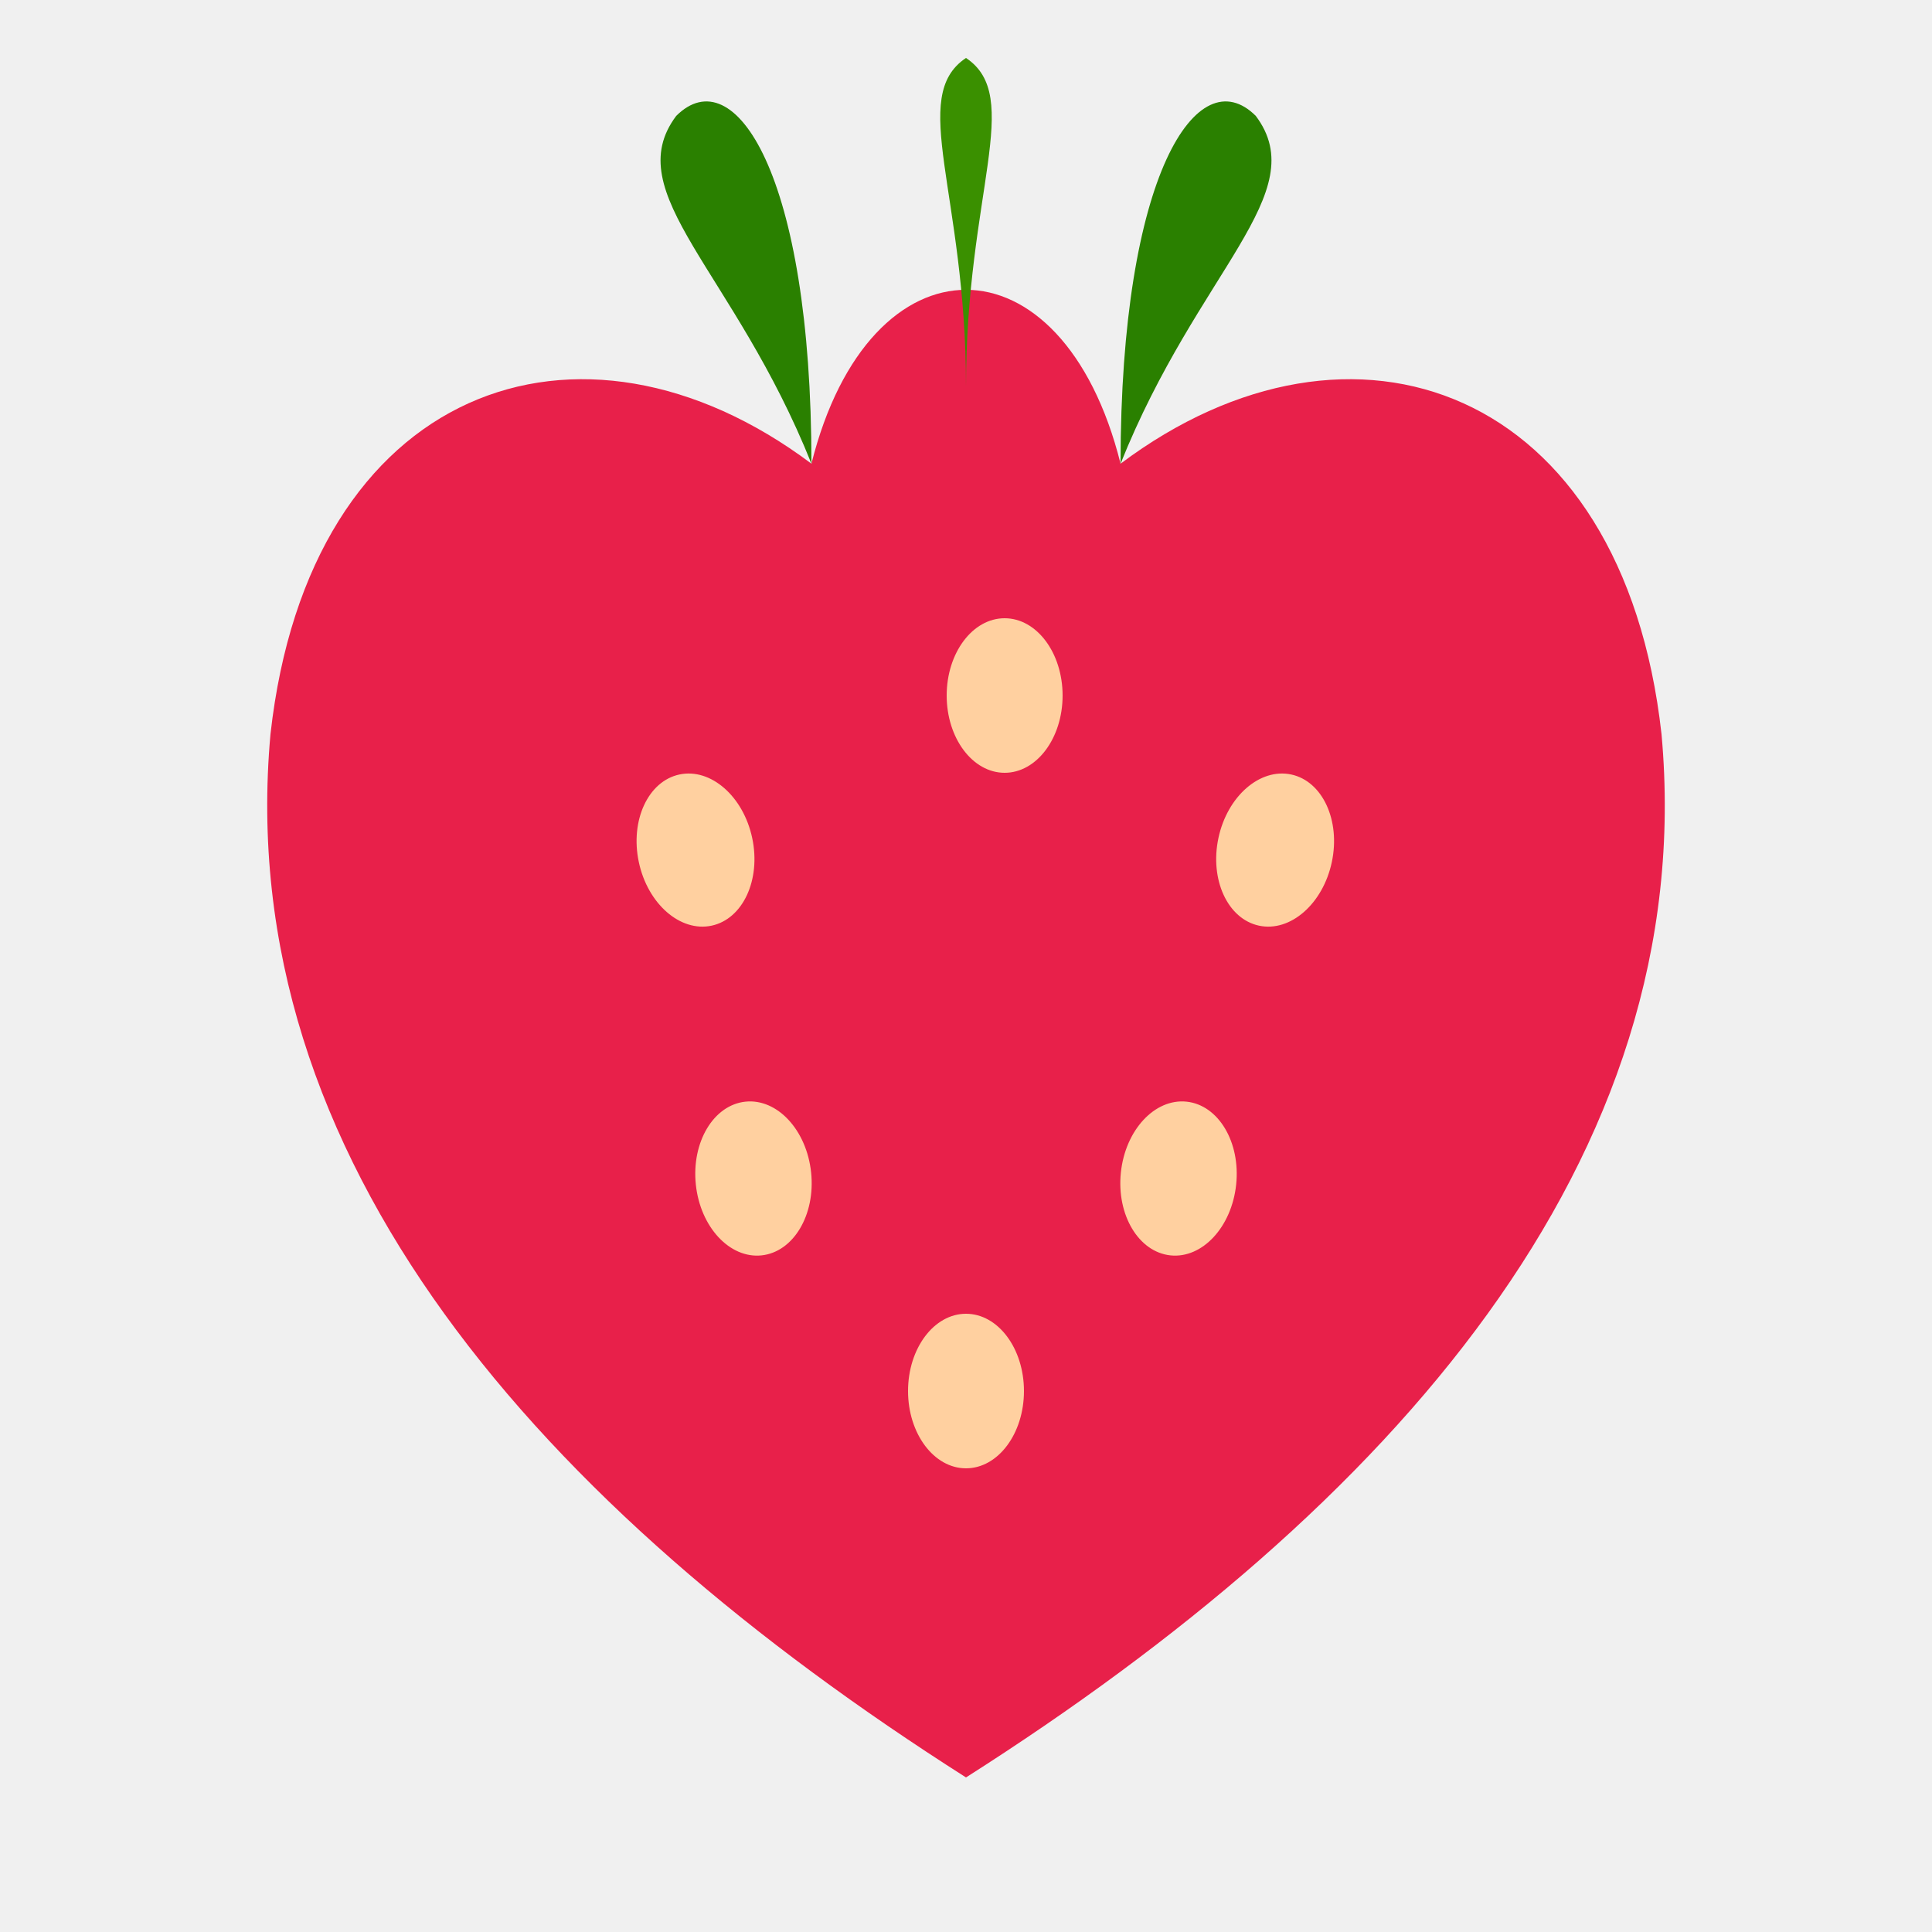
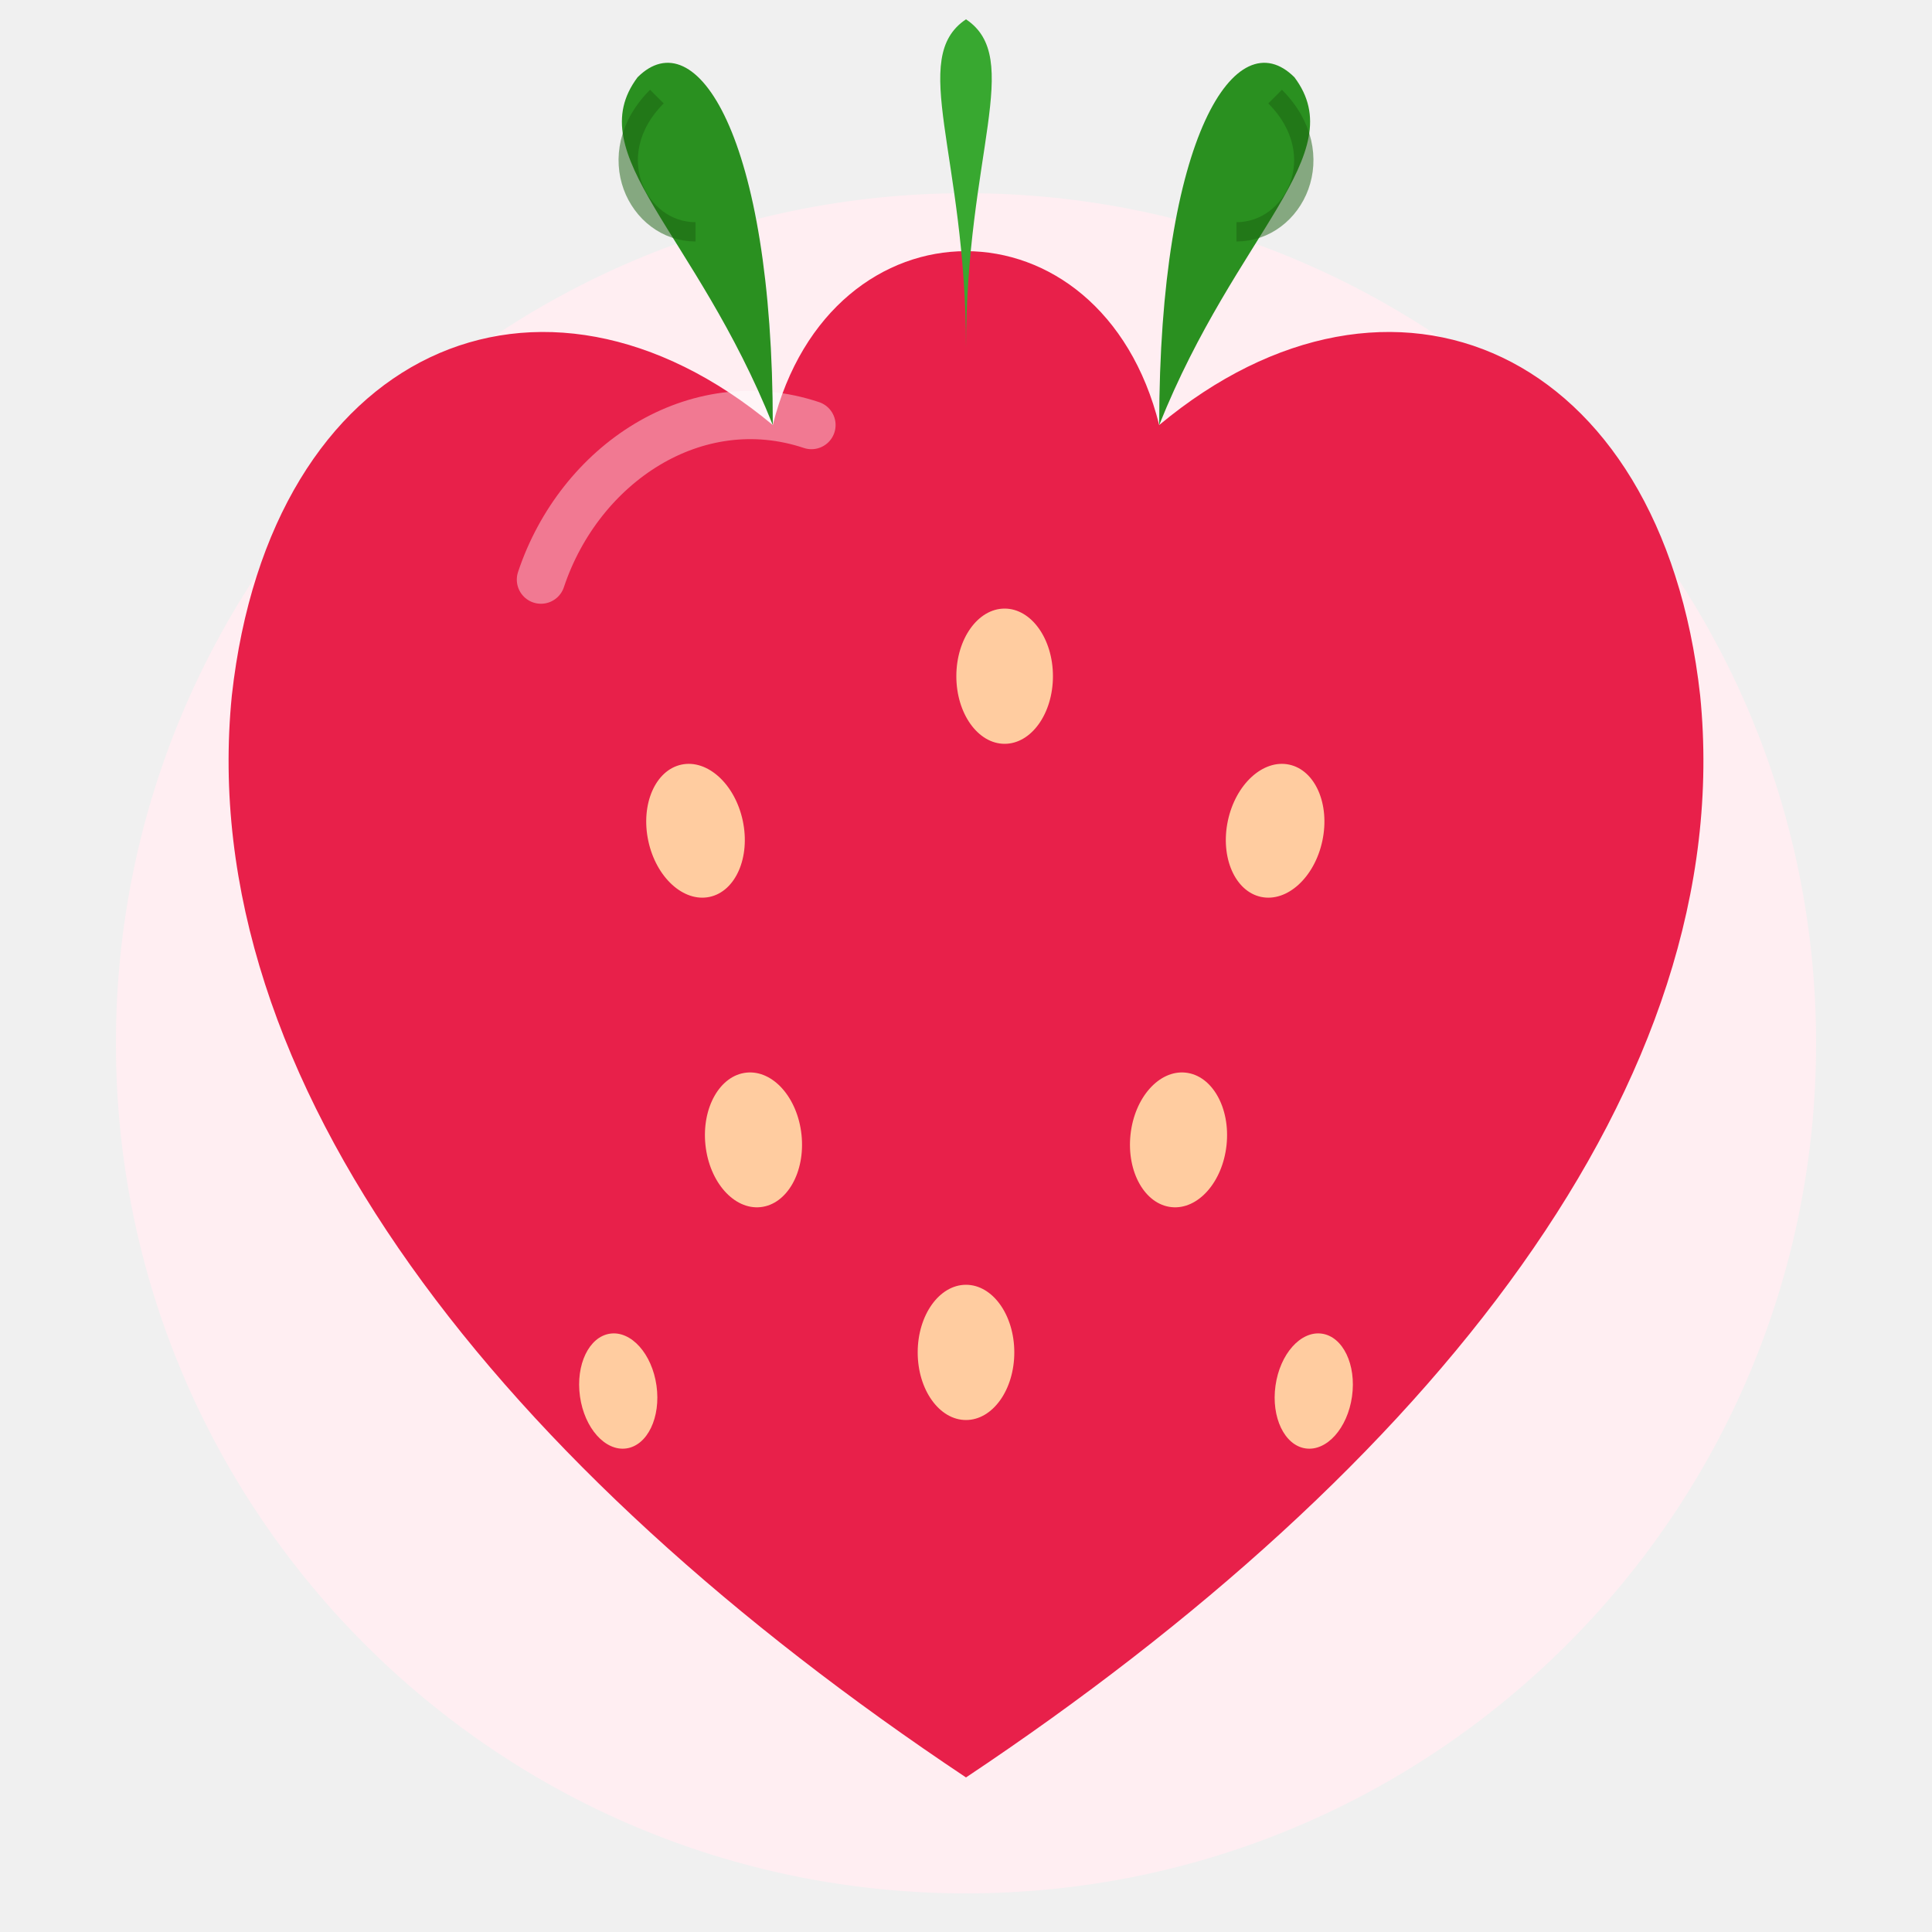
<svg xmlns="http://www.w3.org/2000/svg" viewBox="0 0 100 100">
-   <path d="M50 92 C28 78 12 60 14 38 C16 20 30 15 42 24 C45 12 55 12 58 24 C70 15 84 20 86 38 C88 60 72 78 50 92Z" fill="#E8204A" />
-   <ellipse cx="36" cy="44" rx="3" ry="4" fill="#FFD0A0" transform="rotate(-12 36 44)" />
-   <ellipse cx="52" cy="36" rx="3" ry="4" fill="#FFD0A0" />
-   <ellipse cx="66" cy="44" rx="3" ry="4" fill="#FFD0A0" transform="rotate(12 66 44)" />
-   <ellipse cx="39" cy="61" rx="3" ry="4" fill="#FFD0A0" transform="rotate(-6 39 61)" />
-   <ellipse cx="61" cy="61" rx="3" ry="4" fill="#FFD0A0" transform="rotate(6 61 61)" />
-   <ellipse cx="50" cy="72" rx="3" ry="4" fill="#FFD0A0" />
-   <path d="M42 24 C38 14 32 10 35 6 C38 3 42 9 42 24Z" fill="#2A8000" />
-   <path d="M50 20 C50 10 47 5 50 3 C53 5 50 10 50 20Z" fill="#3A9000" />
-   <path d="M58 24 C62 14 68 10 65 6 C62 3 58 9 58 24Z" fill="#2A8000" />
+   <circle cx="50" cy="54" r="44" fill="#FFEEF2" />
+   <path d="M50 92 C26 76 10 56 12 36 C14 18 28 12 40 22            C43 10 57 10 60 22 C72 12 86 18 88 36            C90 56 74 76 50 92Z" fill="#E8204A" />
+   <path d="M28 30 C30 24 36 20 42 22" stroke="white" stroke-width="2.5" fill="none" opacity="0.4" stroke-linecap="round" />
+   <ellipse cx="36" cy="43" rx="2.5" ry="3.5" fill="#FFCCA0" transform="rotate(-12 36 43)" />
+   <ellipse cx="52" cy="35" rx="2.5" ry="3.5" fill="#FFCCA0" />
+   <ellipse cx="66" cy="43" rx="2.5" ry="3.5" fill="#FFCCA0" transform="rotate(12 66 43)" />
+   <ellipse cx="39" cy="59" rx="2.5" ry="3.5" fill="#FFCCA0" transform="rotate(-6 39 59)" />
+   <ellipse cx="61" cy="59" rx="2.5" ry="3.5" fill="#FFCCA0" transform="rotate(6 61 59)" />
+   <ellipse cx="50" cy="70" rx="2.5" ry="3.5" fill="#FFCCA0" />
+   <ellipse cx="32" cy="72" rx="2" ry="3" fill="#FFCCA0" transform="rotate(-8 32 72)" />
+   <ellipse cx="68" cy="72" rx="2" ry="3" fill="#FFCCA0" transform="rotate(8 68 72)" />
+   <path d="M40 22 C36 12 30 8 33 4 C36 1 40 7 40 22Z" fill="#2A9020" />
+   <path d="M50 18 C50 8 47 3 50 1 C53 3 50 8 50 18Z" fill="#38A830" />
+   <path d="M60 22 C64 12 70 8 67 4 C64 1 60 7 60 22Z" fill="#2A9020" />
+   <path d="M34 5 C31 8 33 12 36 12" stroke="#1A6010" stroke-width="1" fill="none" opacity="0.5" />
+   <path d="M66 5 C69 8 67 12 64 12" stroke="#1A6010" stroke-width="1" fill="none" opacity="0.5" />
</svg>
